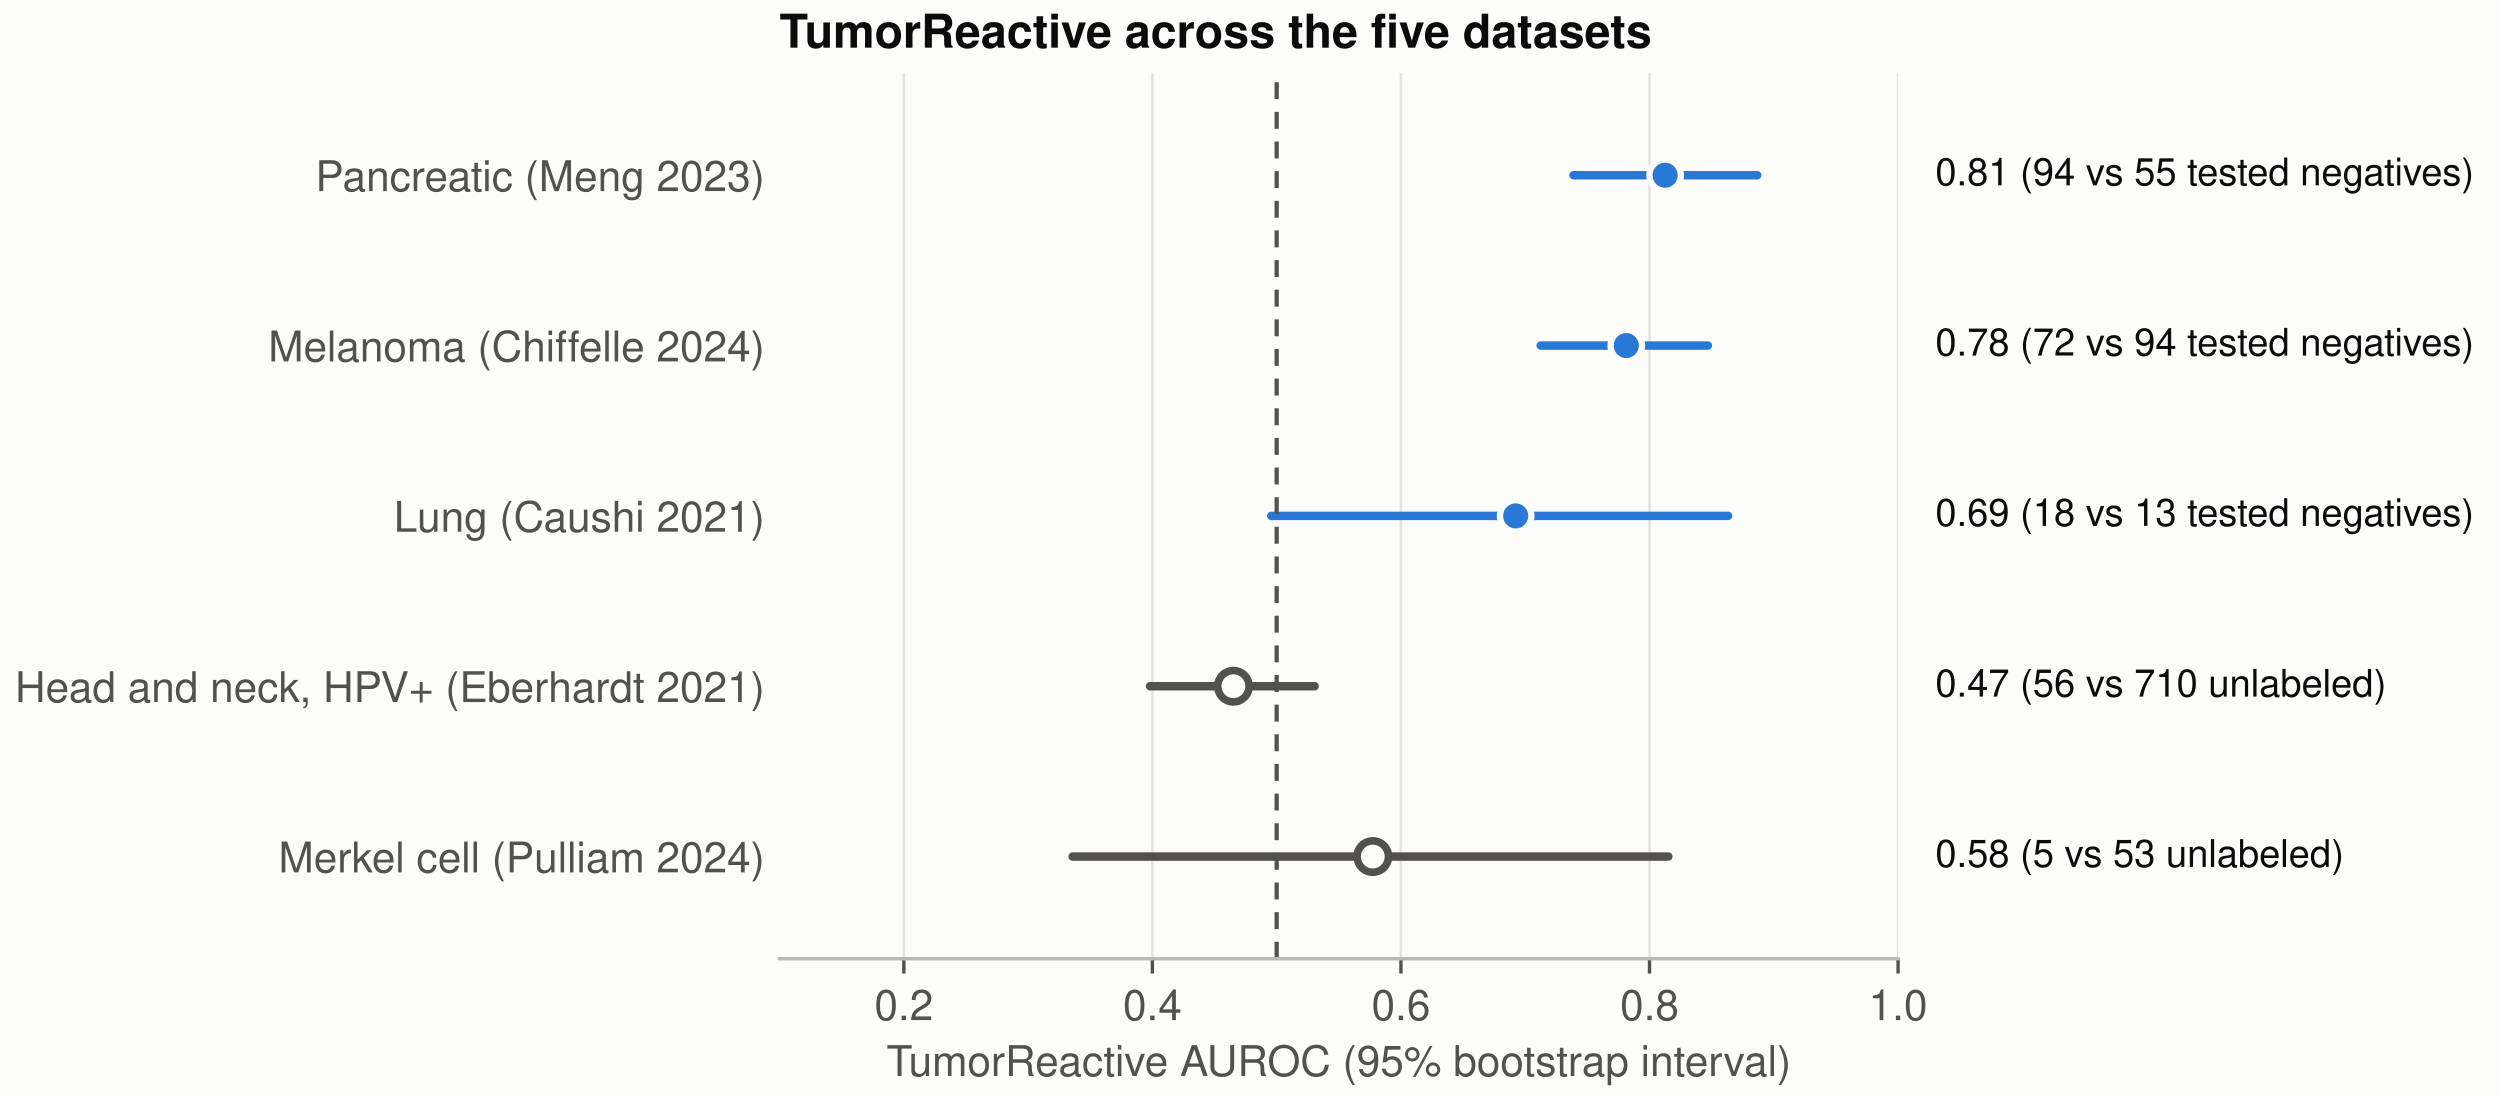
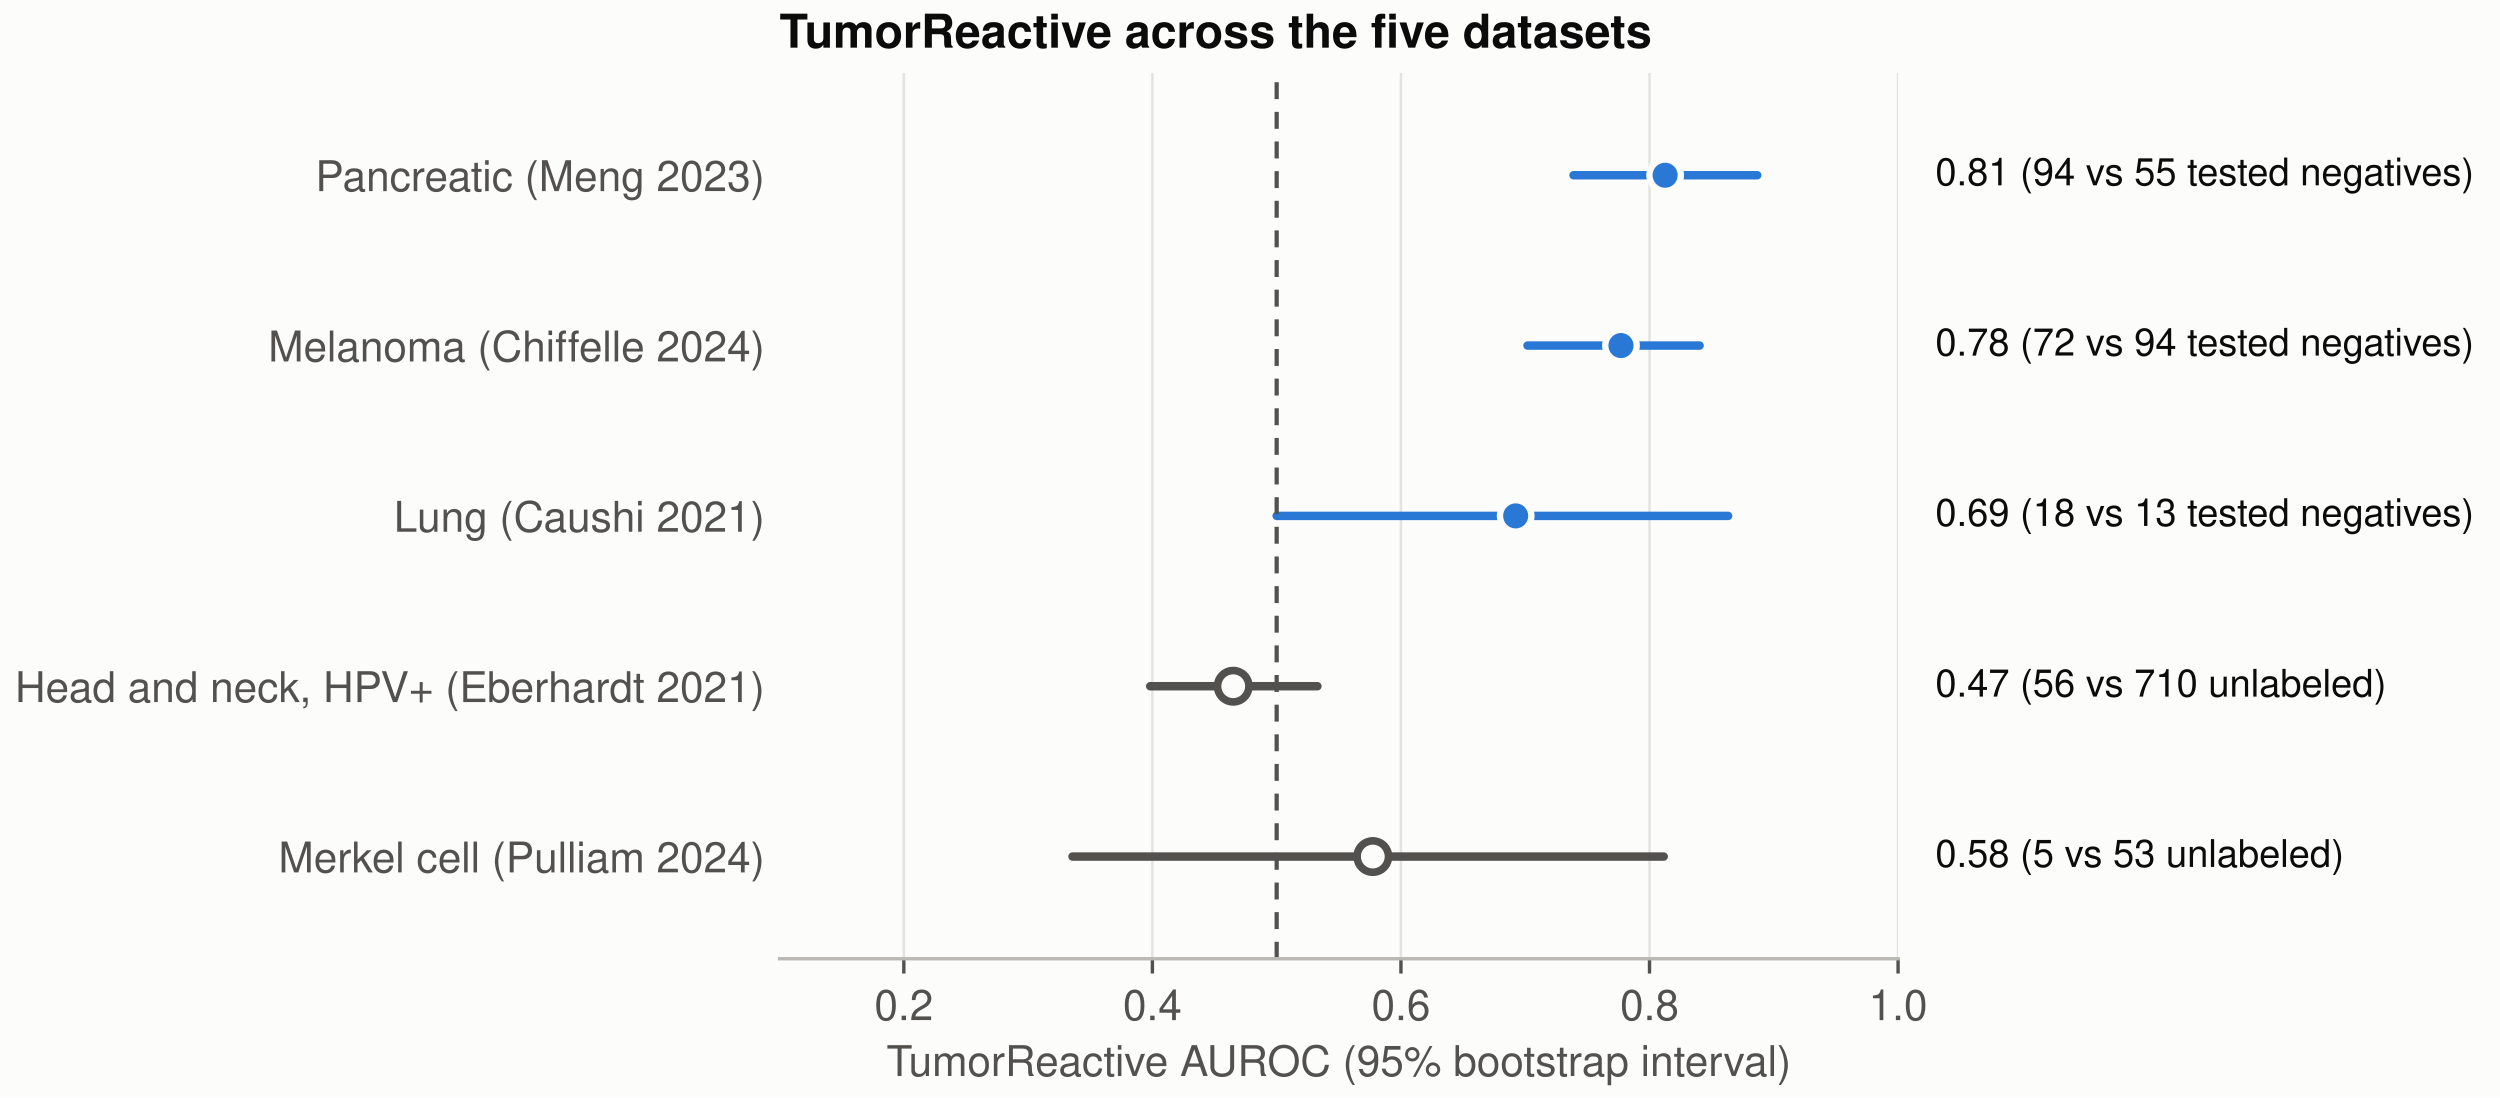
<svg xmlns="http://www.w3.org/2000/svg" xmlns:xlink="http://www.w3.org/1999/xlink" width="590.4pt" height="259.2pt" viewBox="0 0 590.4 259.2" version="1.1">
  <defs>
    <style type="text/css">*{stroke-linejoin: round; stroke-linecap: butt}</style>
  </defs>
  <g id="figure_1">
    <g id="patch_1">
      <path d="M 0 259.2  L 590.4 259.2  L 590.4 0  L 0 0  z " style="fill: #fcfcfb" />
    </g>
    <g id="axes_1">
      <g id="patch_2">
        <path d="M 184.097 226.416  L 448.248 226.416  L 448.248 17.25  L 184.097 17.25  z " style="fill: #fcfcfb" />
      </g>
      <g id="matplotlib.axis_1">
        <g id="xtick_1">
          <g id="line2d_1">
            <path d="M 213.447 226.416  L 213.447 17.25  " clip-path="url(#p6416fb73c2)" style="fill: none; stroke: #e4e3df; stroke-width: 0.6; stroke-linecap: square" />
          </g>
          <g id="line2d_2">
            <defs>
              <path id="mc6937c2ae9" d="M 0 0  L 0 3.5  " style="stroke: #52514e; stroke-width: 0.8" />
            </defs>
            <g>
              <use xlink:href="#mc6937c2ae9" x="213.447" y="226.416" style="fill: #52514e; stroke: #52514e; stroke-width: 0.8" />
            </g>
          </g>
          <g id="text_1">
            <text style="font-size: 10px; font-family: 'Helvetica', 'Arial', 'DejaVu Sans'; text-anchor: middle; fill: #52514e" x="213.447" y="240.916" transform="rotate(-0 213.4472 240.9162)">0.2</text>
          </g>
        </g>
        <g id="xtick_2">
          <g id="line2d_3">
            <path d="M 272.147 226.416  L 272.147 17.25  " clip-path="url(#p6416fb73c2)" style="fill: none; stroke: #e4e3df; stroke-width: 0.6; stroke-linecap: square" />
          </g>
          <g id="line2d_4">
            <g>
              <use xlink:href="#mc6937c2ae9" x="272.147" y="226.416" style="fill: #52514e; stroke: #52514e; stroke-width: 0.8" />
            </g>
          </g>
          <g id="text_2">
            <text style="font-size: 10px; font-family: 'Helvetica', 'Arial', 'DejaVu Sans'; text-anchor: middle; fill: #52514e" x="272.147" y="240.916" transform="rotate(-0 272.1475 240.9162)">0.4</text>
          </g>
        </g>
        <g id="xtick_3">
          <g id="line2d_5">
            <path d="M 330.848 226.416  L 330.848 17.25  " clip-path="url(#p6416fb73c2)" style="fill: none; stroke: #e4e3df; stroke-width: 0.6; stroke-linecap: square" />
          </g>
          <g id="line2d_6">
            <g>
              <use xlink:href="#mc6937c2ae9" x="330.848" y="226.416" style="fill: #52514e; stroke: #52514e; stroke-width: 0.8" />
            </g>
          </g>
          <g id="text_3">
            <text style="font-size: 10px; font-family: 'Helvetica', 'Arial', 'DejaVu Sans'; text-anchor: middle; fill: #52514e" x="330.848" y="240.916" transform="rotate(-0 330.8477 240.9162)">0.6</text>
          </g>
        </g>
        <g id="xtick_4">
          <g id="line2d_7">
            <path d="M 389.548 226.416  L 389.548 17.25  " clip-path="url(#p6416fb73c2)" style="fill: none; stroke: #e4e3df; stroke-width: 0.6; stroke-linecap: square" />
          </g>
          <g id="line2d_8">
            <g>
              <use xlink:href="#mc6937c2ae9" x="389.548" y="226.416" style="fill: #52514e; stroke: #52514e; stroke-width: 0.8" />
            </g>
          </g>
          <g id="text_4">
            <text style="font-size: 10px; font-family: 'Helvetica', 'Arial', 'DejaVu Sans'; text-anchor: middle; fill: #52514e" x="389.548" y="240.916" transform="rotate(-0 389.5479 240.9162)">0.8</text>
          </g>
        </g>
        <g id="xtick_5">
          <g id="line2d_9">
            <path d="M 448.248 226.416  L 448.248 17.25  " clip-path="url(#p6416fb73c2)" style="fill: none; stroke: #e4e3df; stroke-width: 0.6; stroke-linecap: square" />
          </g>
          <g id="line2d_10">
            <g>
              <use xlink:href="#mc6937c2ae9" x="448.248" y="226.416" style="fill: #52514e; stroke: #52514e; stroke-width: 0.8" />
            </g>
          </g>
          <g id="text_5">
            <text style="font-size: 10px; font-family: 'Helvetica', 'Arial', 'DejaVu Sans'; text-anchor: middle; fill: #52514e" x="448.248" y="240.916" transform="rotate(-0 448.2481 240.9162)">1.0</text>
          </g>
        </g>
        <g id="text_6">
          <text style="font-size: 10px; font-family: 'Helvetica', 'Arial', 'DejaVu Sans'; text-anchor: middle; fill: #52514e" x="316.173" y="254.115" transform="rotate(-0 316.1726 254.1154)">TumorReactive AUROC (95% bootstrap interval)</text>
        </g>
      </g>
      <g id="matplotlib.axis_2">
        <g id="ytick_1">
          <g id="line2d_11" />
          <g id="text_7">
            <text style="font-size: 10px; font-family: 'Helvetica', 'Arial', 'DejaVu Sans'; text-anchor: end; fill: #52514e" x="180.597" y="206.032" transform="rotate(-0 180.5971 206.0316)">Merkel cell (Pulliam 2024)</text>
          </g>
        </g>
        <g id="ytick_2">
          <g id="line2d_12" />
          <g id="text_8">
            <text style="font-size: 10px; font-family: 'Helvetica', 'Arial', 'DejaVu Sans'; text-anchor: end; fill: #52514e" x="180.597" y="165.807" transform="rotate(-0 180.5971 165.8074)">Head and neck, HPV+ (Eberhardt 2021)</text>
          </g>
        </g>
        <g id="ytick_3">
          <g id="line2d_13" />
          <g id="text_9">
            <text style="font-size: 10px; font-family: 'Helvetica', 'Arial', 'DejaVu Sans'; text-anchor: end; fill: #52514e" x="180.597" y="125.583" transform="rotate(-0 180.5971 125.5832)">Lung (Caushi 2021)</text>
          </g>
        </g>
        <g id="ytick_4">
          <g id="line2d_14" />
          <g id="text_10">
            <text style="font-size: 10px; font-family: 'Helvetica', 'Arial', 'DejaVu Sans'; text-anchor: end; fill: #52514e" x="180.597" y="85.359" transform="rotate(-0 180.5971 85.35899)">Melanoma (Chiffelle 2024)</text>
          </g>
        </g>
        <g id="ytick_5">
          <g id="line2d_15" />
          <g id="text_11">
            <text style="font-size: 10px; font-family: 'Helvetica', 'Arial', 'DejaVu Sans'; text-anchor: end; fill: #52514e" x="180.597" y="45.135" transform="rotate(-0 180.5971 45.13477)">Pancreatic (Meng 2023)</text>
          </g>
        </g>
      </g>
      <g id="line2d_16">
-         <path d="M 253.319 202.282  L 393.978 202.282  " clip-path="url(#p6416fb73c2)" style="fill: none; stroke: #52514e; stroke-width: 2; stroke-linecap: round" />
+         <path d="M 253.291 202.282  L 392.898 202.282  " clip-path="url(#p6416fb73c2)" style="fill: none; stroke: #52514e; stroke-width: 2; stroke-linecap: round" />
      </g>
      <g id="line2d_17">
-         <path d="M 271.6 162.057  L 310.462 162.057  " clip-path="url(#p6416fb73c2)" style="fill: none; stroke: #52514e; stroke-width: 2; stroke-linecap: round" />
+         <path d="M 271.64 162.057  L 311.116 162.057  " clip-path="url(#p6416fb73c2)" style="fill: none; stroke: #52514e; stroke-width: 2; stroke-linecap: round" />
      </g>
      <g id="line2d_18">
-         <path d="M 300.212 121.833  L 408.111 121.833  " clip-path="url(#p6416fb73c2)" style="fill: none; stroke: #2a78d6; stroke-width: 2; stroke-linecap: round" />
+         <path d="M 301.498 121.833  L 408.111 121.833  " clip-path="url(#p6416fb73c2)" style="fill: none; stroke: #2a78d6; stroke-width: 2; stroke-linecap: round" />
      </g>
      <g id="line2d_19">
-         <path d="M 363.856 81.609  L 403.323 81.609  " clip-path="url(#p6416fb73c2)" style="fill: none; stroke: #2a78d6; stroke-width: 2; stroke-linecap: round" />
+         <path d="M 360.736 81.609  L 401.371 81.609  " clip-path="url(#p6416fb73c2)" style="fill: none; stroke: #2a78d6; stroke-width: 2; stroke-linecap: round" />
      </g>
      <g id="line2d_20">
        <path d="M 371.607 41.385  L 414.982 41.385  " clip-path="url(#p6416fb73c2)" style="fill: none; stroke: #2a78d6; stroke-width: 2; stroke-linecap: round" />
      </g>
      <g id="line2d_21">
        <path d="M 301.498 226.416  L 301.498 17.25  " clip-path="url(#p6416fb73c2)" style="fill: none; stroke-dasharray: 4,3; stroke-dashoffset: 0; stroke: #52514e" />
      </g>
      <g id="patch_3">
        <path d="M 184.097 226.416  L 448.248 226.416  " style="fill: none; stroke: #b9b8b2; stroke-width: 0.8; stroke-linejoin: miter; stroke-linecap: square" />
      </g>
      <g id="PathCollection_1">
        <defs>
          <path id="ma458cd7309" d="M 0 3.708  C 0.983 3.708 1.927 3.317 2.622 2.622  C 3.317 1.927 3.708 0.983 3.708 0  C 3.708 -0.983 3.317 -1.927 2.622 -2.622  C 1.927 -3.317 0.983 -3.708 0 -3.708  C -0.983 -3.708 -1.927 -3.317 -2.622 -2.622  C -3.317 -1.927 -3.708 -0.983 -3.708 0  C -3.708 0.983 -3.317 1.927 -2.622 2.622  C -1.927 3.317 -0.983 3.708 0 3.708  z " style="stroke: #52514e; stroke-width: 1.8" />
        </defs>
        <g clip-path="url(#p6416fb73c2)">
          <use xlink:href="#ma458cd7309" x="324.202" y="202.282" style="fill: #fcfcfb; stroke: #52514e; stroke-width: 1.8" />
        </g>
      </g>
      <g id="text_12">
        <text style="font-size: 9px; font-family: 'Helvetica', 'Arial', 'DejaVu Sans'; text-anchor: start; fill: #0b0b0b" x="457.053" y="204.738" transform="rotate(-0 457.0532 204.7384)">0.58  (5 vs 53 unlabeled)</text>
      </g>
      <g id="PathCollection_2">
        <g clip-path="url(#p6416fb73c2)">
-           <use xlink:href="#ma458cd7309" x="291.281" y="162.057" style="fill: #fcfcfb; stroke: #52514e; stroke-width: 1.8" />
+           <use xlink:href="#ma458cd7309" x="291.237" y="162.057" style="fill: #fcfcfb; stroke: #52514e; stroke-width: 1.8" />
        </g>
      </g>
      <g id="text_13">
        <text style="font-size: 9px; font-family: 'Helvetica', 'Arial', 'DejaVu Sans'; text-anchor: start; fill: #0b0b0b" x="457.053" y="164.514" transform="rotate(-0 457.0532 164.5141)">0.47  (56 vs 710 unlabeled)</text>
      </g>
      <g id="PathCollection_3">
        <defs>
          <path id="m8643592c82" d="M 0 3.708  C 0.983 3.708 1.927 3.317 2.622 2.622  C 3.317 1.927 3.708 0.983 3.708 0  C 3.708 -0.983 3.317 -1.927 2.622 -2.622  C 1.927 -3.317 0.983 -3.708 0 -3.708  C -0.983 -3.708 -1.927 -3.317 -2.622 -2.622  C -3.317 -1.927 -3.708 -0.983 -3.708 0  C -3.708 0.983 -3.317 1.927 -2.622 2.622  C -1.927 3.317 -0.983 3.708 0 3.708  z " style="stroke: #fcfcfb; stroke-width: 1.5" />
        </defs>
        <g clip-path="url(#p6416fb73c2)">
          <use xlink:href="#m8643592c82" x="357.94" y="121.833" style="fill: #2a78d6; stroke: #fcfcfb; stroke-width: 1.5" />
        </g>
      </g>
      <g id="text_14">
        <text style="font-size: 9px; font-family: 'Helvetica', 'Arial', 'DejaVu Sans'; text-anchor: start; fill: #0b0b0b" x="457.053" y="124.213" transform="rotate(-0 457.0532 124.2126)">0.69  (18 vs 13 tested negatives)</text>
      </g>
      <g id="PathCollection_4">
        <g clip-path="url(#p6416fb73c2)">
-           <use xlink:href="#m8643592c82" x="384.066" y="81.609" style="fill: #2a78d6; stroke: #fcfcfb; stroke-width: 1.5" />
+           <use xlink:href="#m8643592c82" x="382.809" y="81.609" style="fill: #2a78d6; stroke: #fcfcfb; stroke-width: 1.5" />
        </g>
      </g>
      <g id="text_15">
        <text style="font-size: 9px; font-family: 'Helvetica', 'Arial', 'DejaVu Sans'; text-anchor: start; fill: #0b0b0b" x="457.053" y="83.988" transform="rotate(-0 457.0532 83.98836)">0.78  (72 vs 94 tested negatives)</text>
      </g>
      <g id="PathCollection_5">
        <g clip-path="url(#p6416fb73c2)">
          <use xlink:href="#m8643592c82" x="393.238" y="41.385" style="fill: #2a78d6; stroke: #fcfcfb; stroke-width: 1.5" />
        </g>
      </g>
      <g id="text_16">
        <text style="font-size: 9px; font-family: 'Helvetica', 'Arial', 'DejaVu Sans'; text-anchor: start; fill: #0b0b0b" x="457.053" y="43.764" transform="rotate(-0 457.0532 43.76414)">0.81  (94 vs 55 tested negatives)</text>
      </g>
      <g id="text_17">
        <text style="font-weight: 700; font-size: 11px; font-family: 'Helvetica', 'Arial', 'DejaVu Sans'; text-anchor: start; fill: #0b0b0b" x="184.097" y="11.25" transform="rotate(-0 184.0971 11.25024)">TumorReactive across the five datasets</text>
      </g>
    </g>
  </g>
  <defs>
    <clipPath id="p6416fb73c2">
      <rect x="184.097" y="17.25" width="264.151" height="209.166" />
    </clipPath>
  </defs>
</svg>
